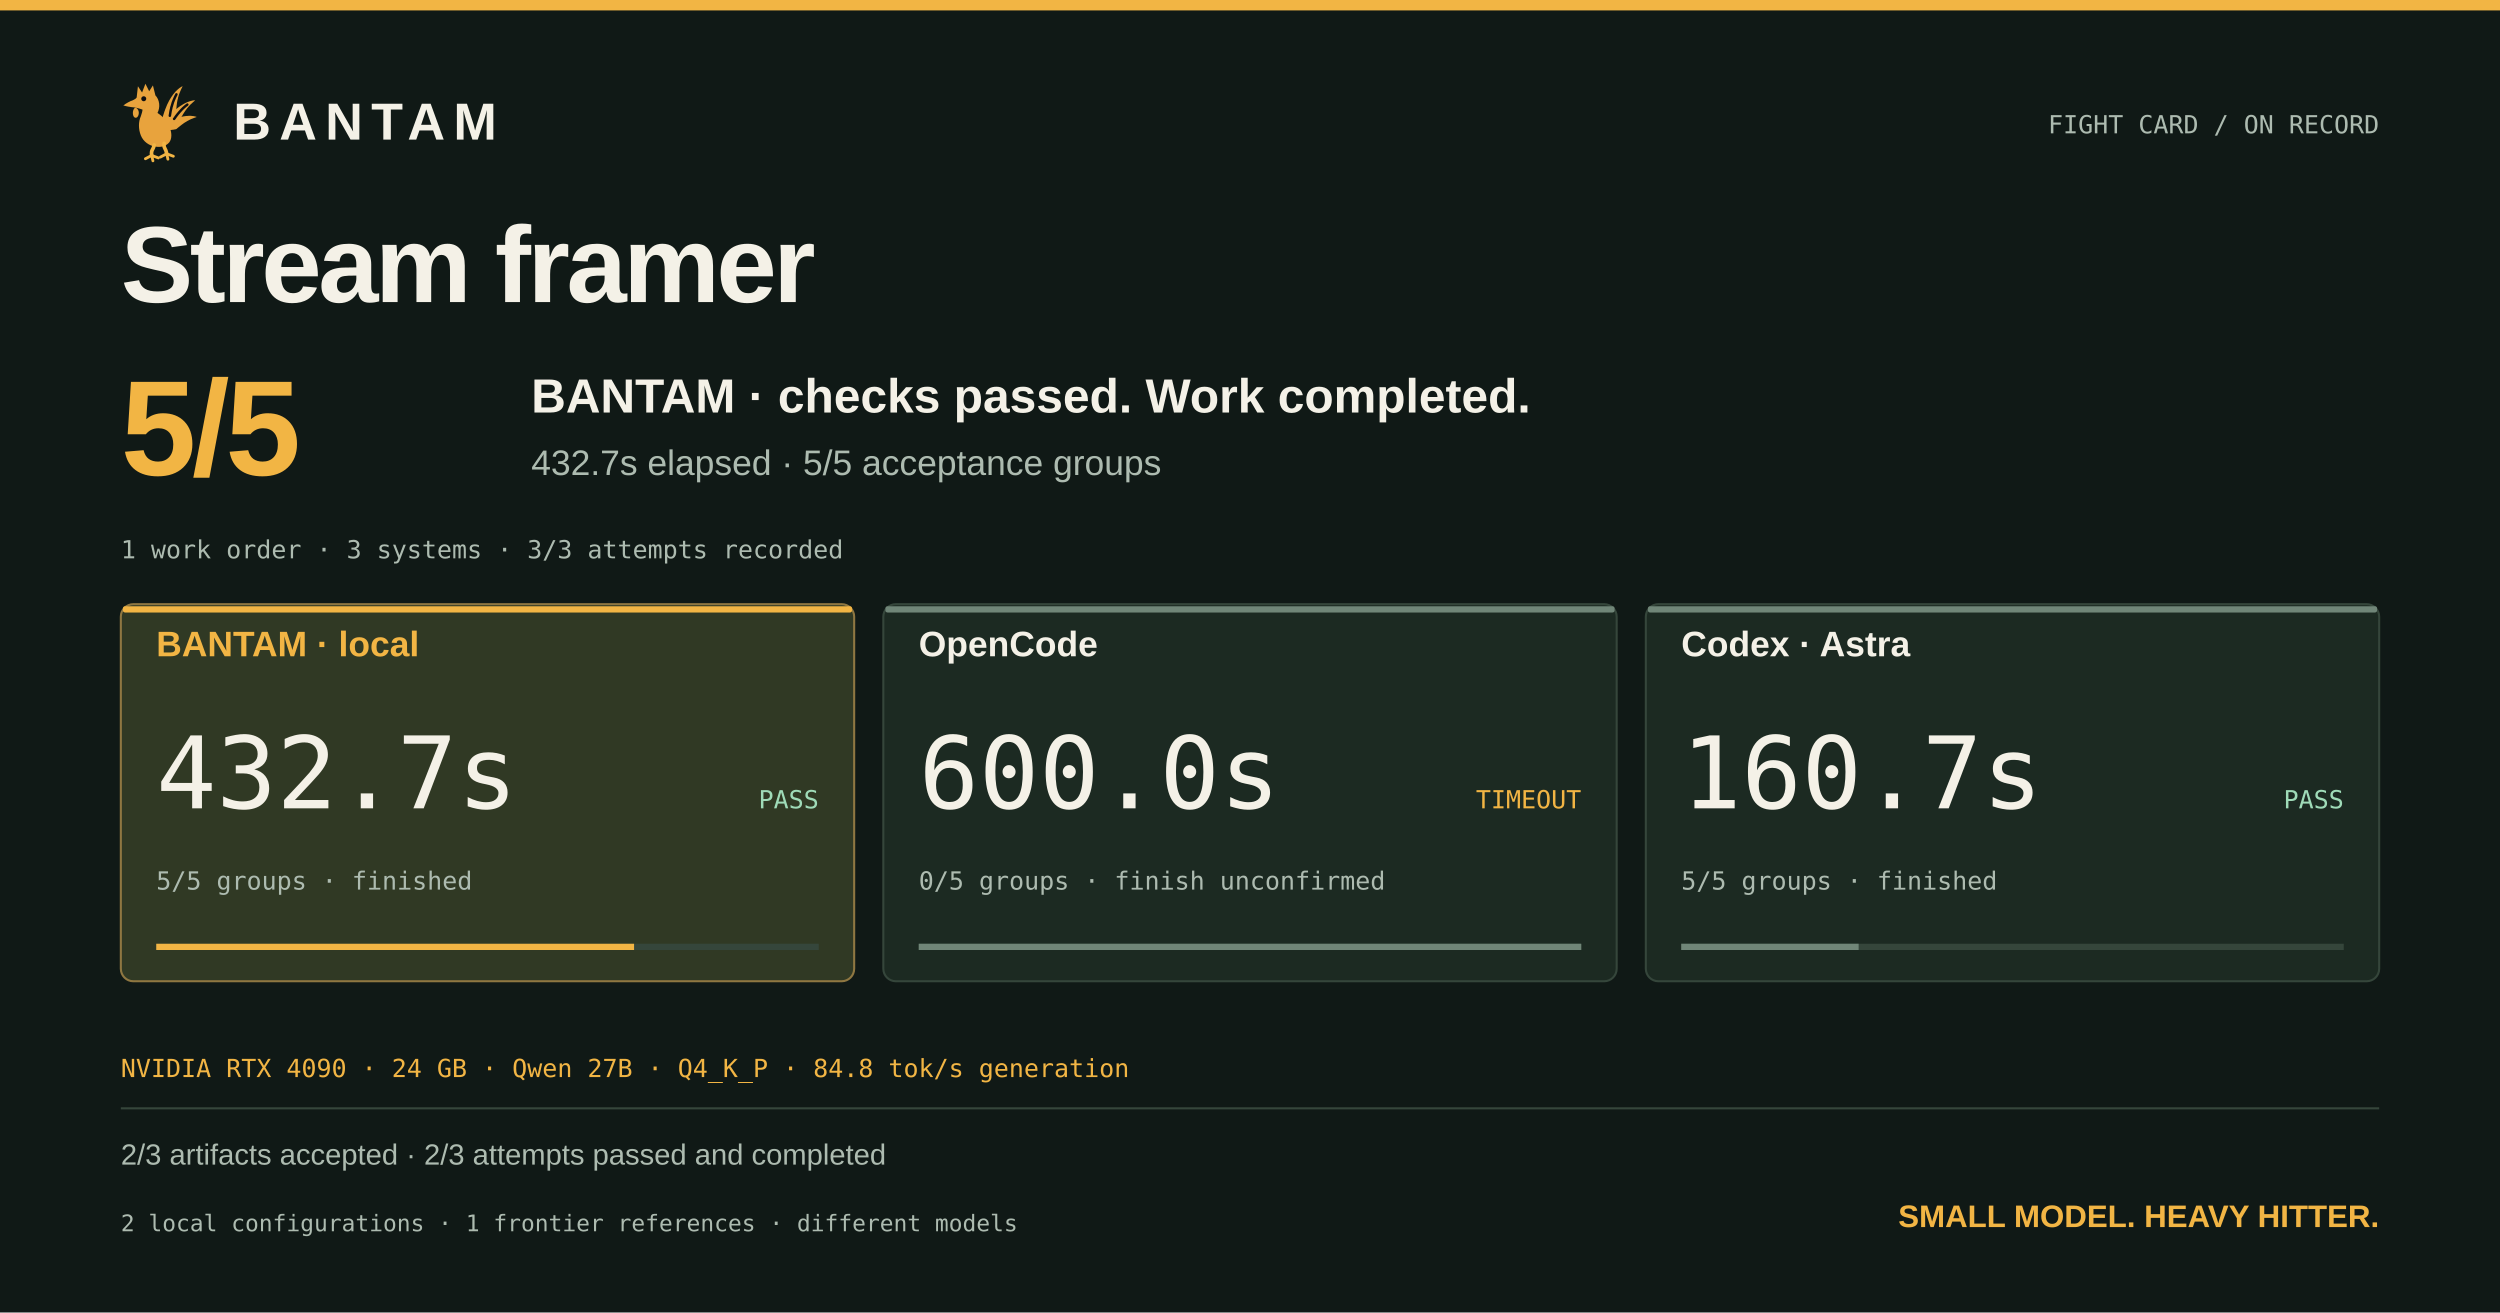
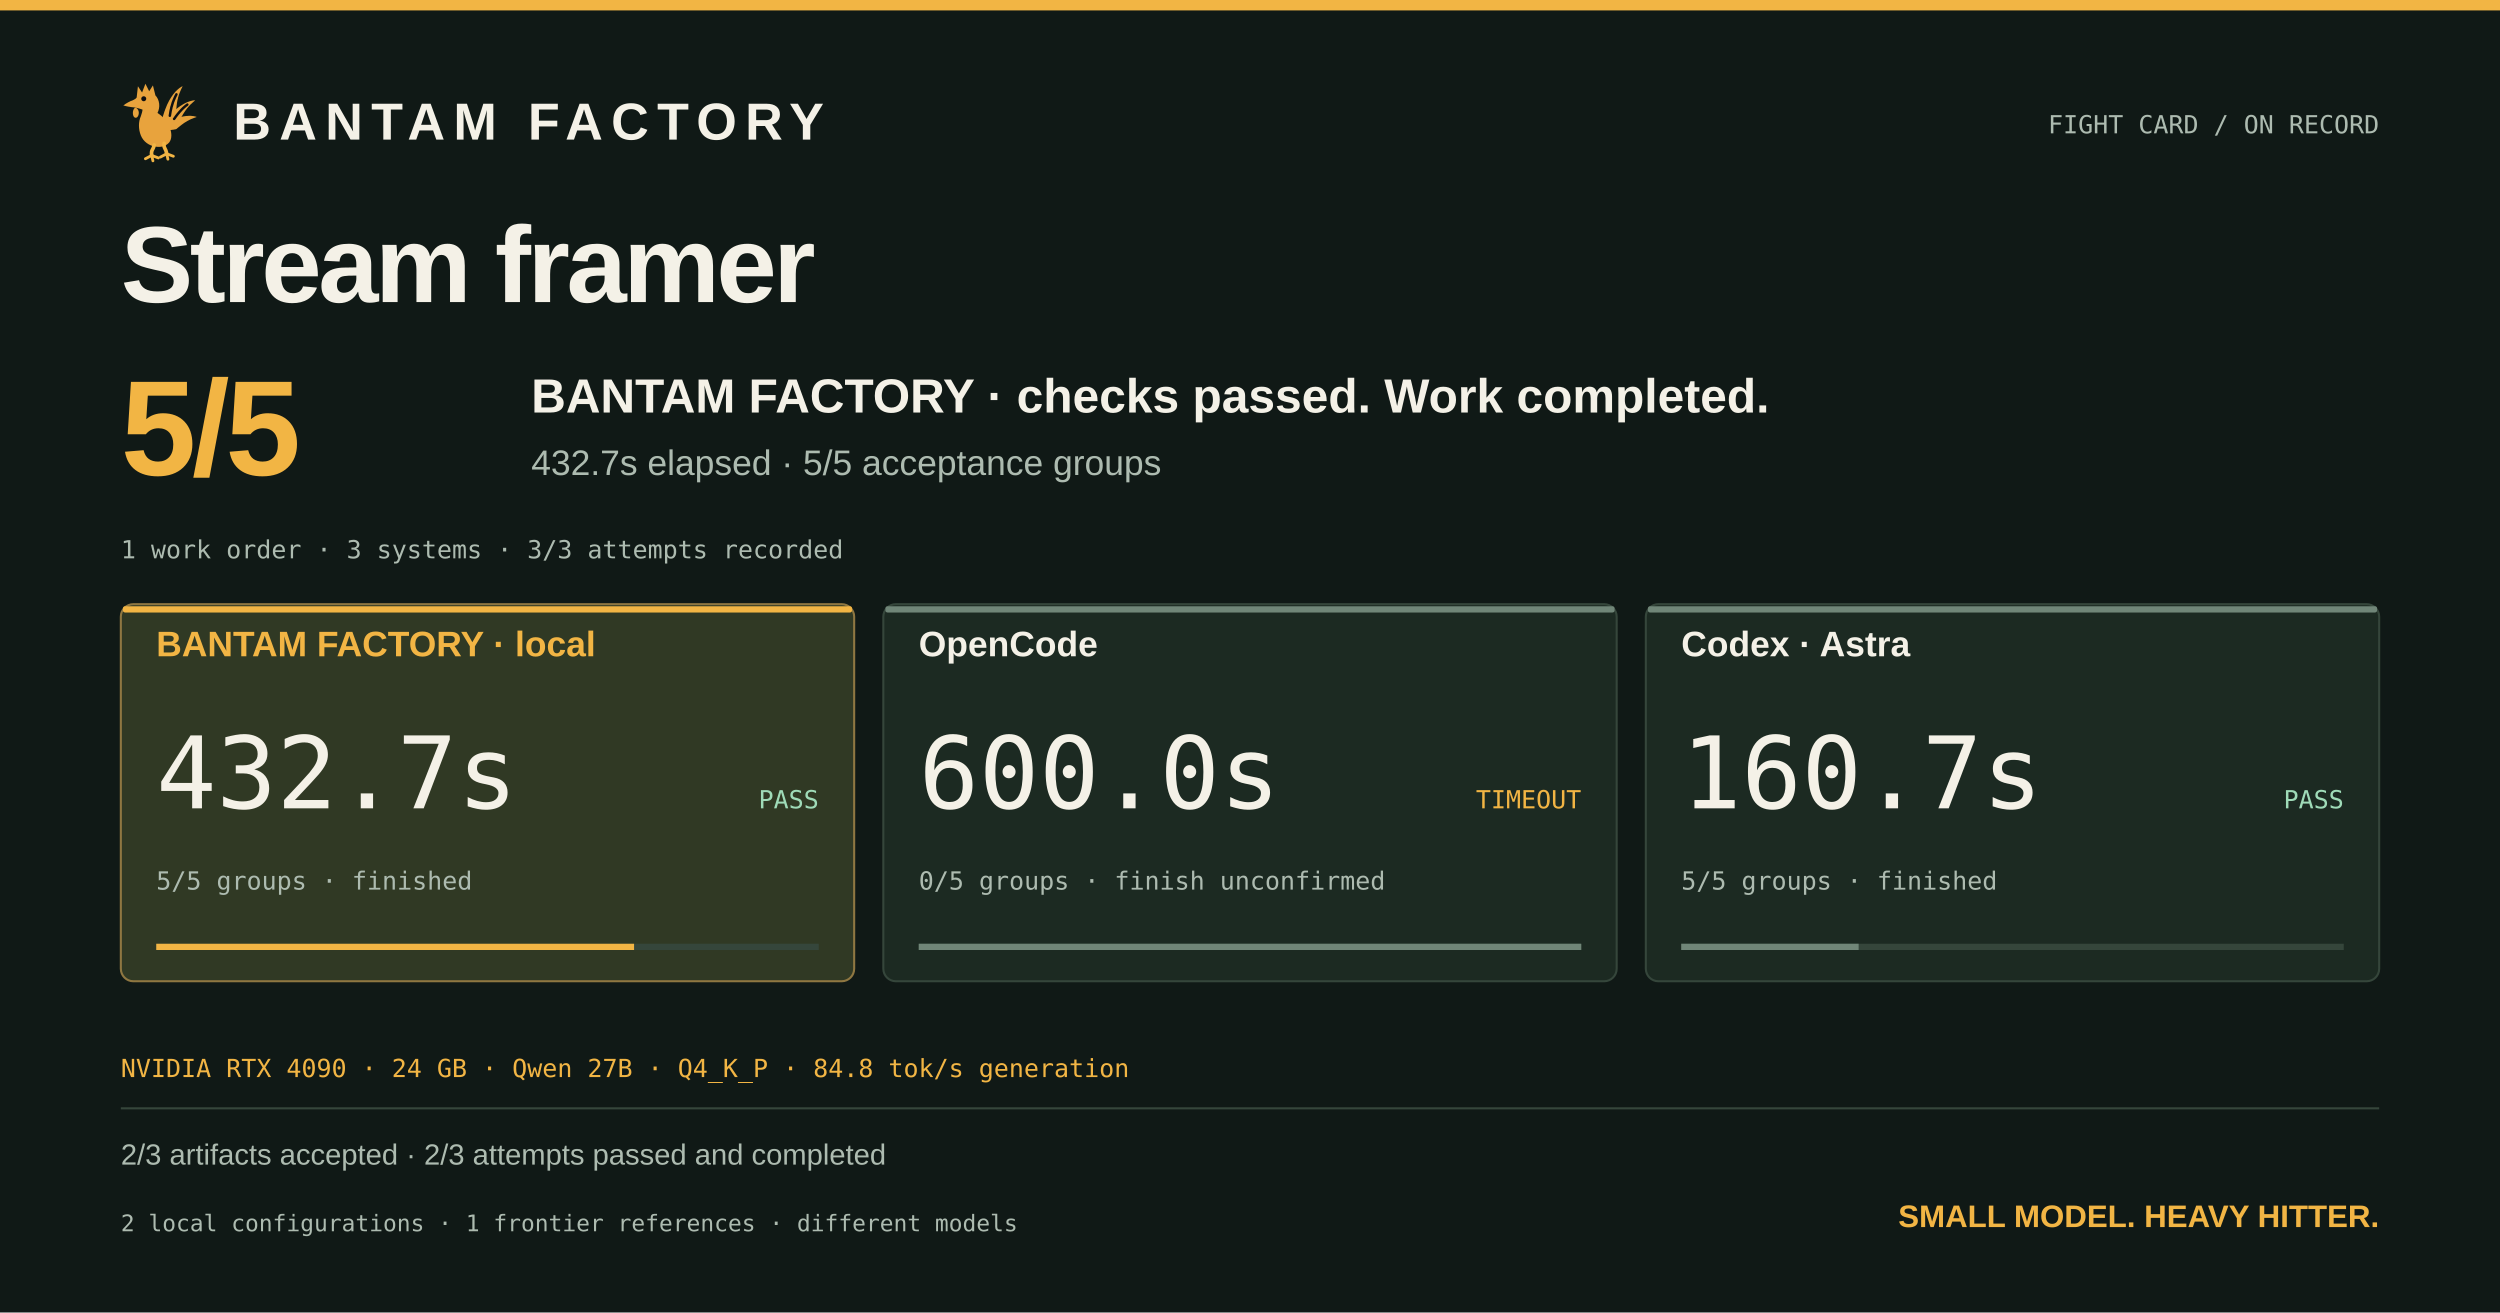
- <svg xmlns="http://www.w3.org/2000/svg" width="1200" height="630" viewBox="0 0 1200 630" role="img" aria-label="Stream framer · BANTAM recorded comparison">
+ <svg xmlns="http://www.w3.org/2000/svg" width="1200" height="630" viewBox="0 0 1200 630" role="img" aria-label="Stream framer · BANTAM FACTORY recorded comparison">
  <g font-family="Arial,Helvetica,sans-serif">
    <rect width="1200" height="630" fill="#101916" />
    <rect width="1200" height="5" fill="#f2b544" />
    <svg x="58" y="35" width="40" height="48" viewBox="0 0 100 100" color="#f2b544">
      <g fill="#e8a33d">
        <path d="M61.0 56.4L61.7 55.3L62.4 54.1L63.1 53.0L63.7 51.8L64.3 50.7L64.9 49.5L65.5 48.4L66.1 47.3L66.5 46.1L66.5 45.0L66.4 43.8L66.4 42.6L66.4 41.4L66.4 40.2L66.4 39.1L66.4 37.9L66.5 36.7L66.5 35.6L66.5 34.4L66.6 33.3L66.7 32.1L66.8 31.0L66.9 29.8L67.0 28.7L67.2 27.5L67.3 26.4L67.5 25.2L67.7 24.1L67.9 22.9L68.2 21.8L68.5 20.7L68.7 19.5L69.1 18.4L69.4 17.3L69.8 16.1L70.1 15.0L70.6 13.9L71.0 12.8L71.5 11.7L72.0 10.5L72.5 9.4L73.0 8.3L73.6 7.2L74.1 5.9L74.1 5.9L72.9 6.5L71.8 7.2L70.7 7.9L69.7 8.7L68.7 9.5L67.7 10.4L66.8 11.3L65.8 12.2L65.0 13.2L64.1 14.2L63.3 15.2L62.4 16.3L61.7 17.4L60.9 18.5L60.2 19.6L59.5 20.7L58.8 21.9L58.1 23.0L57.5 24.2L56.9 25.4L56.3 26.6L55.7 27.8L55.2 29.0L54.7 30.2L54.2 31.5L53.7 32.7L53.2 33.9L52.8 35.2L52.3 36.4L51.9 37.7L51.5 38.9L51.1 40.2L50.7 41.4L50.4 42.7L50.0 43.9L50.1 45.2L50.4 46.5L50.6 47.8L51.0 49.1L51.3 50.4L51.7 51.7L52.1 53.0L52.6 54.3L53.0 55.6Z" />
        <path d="M60.1 57.9L61.1 57.3L62.1 56.7L63.1 56.0L64.0 55.4L64.9 54.7L65.9 54.1L66.8 53.4L67.6 52.8L68.4 52.0L68.8 51.1L69.2 50.1L69.7 49.2L70.1 48.3L70.5 47.4L71.0 46.4L71.4 45.5L71.9 44.6L72.4 43.7L72.8 42.8L73.3 41.9L73.8 41.1L74.3 40.2L74.8 39.3L75.4 38.5L75.9 37.6L76.5 36.8L77.0 35.9L77.6 35.1L78.2 34.3L78.8 33.5L79.4 32.6L80.1 31.9L80.7 31.1L81.4 30.3L82.1 29.5L82.8 28.8L83.5 28.0L84.3 27.3L85.1 26.6L85.8 25.9L86.7 25.1L87.5 24.4L88.3 23.7L89.2 22.9L89.2 22.9L88.0 22.9L86.9 23.0L85.8 23.2L84.7 23.5L83.6 23.8L82.5 24.1L81.4 24.5L80.3 24.9L79.3 25.3L78.2 25.8L77.2 26.3L76.2 26.8L75.1 27.4L74.1 28.0L73.2 28.6L72.2 29.2L71.2 29.8L70.3 30.5L69.3 31.2L68.4 31.9L67.5 32.6L66.6 33.3L65.7 34.1L64.8 34.8L64.0 35.6L63.1 36.4L62.3 37.2L61.4 38.0L60.6 38.8L59.8 39.6L59.0 40.4L58.2 41.2L57.4 42.1L56.7 42.9L55.9 43.7L55.5 44.8L55.2 45.9L55.0 47.1L54.7 48.2L54.5 49.4L54.3 50.5L54.2 51.7L54.1 52.9L53.9 54.1Z" />
        <path d="M58.6 58.5L59.5 58.5L60.5 58.4L61.4 58.3L62.3 58.2L63.2 58.1L64.1 57.9L65.0 57.8L65.8 57.6L66.6 57.4L67.2 56.9L67.9 56.3L68.5 55.8L69.1 55.3L69.7 54.8L70.4 54.3L71.0 53.8L71.6 53.3L72.3 52.8L72.9 52.3L73.5 51.8L74.2 51.4L74.8 50.9L75.5 50.4L76.1 50.0L76.8 49.5L77.5 49.1L78.2 48.7L78.9 48.3L79.5 47.9L80.2 47.5L81.0 47.1L81.7 46.7L82.4 46.3L83.1 46.0L83.9 45.6L84.6 45.3L85.4 45.0L86.2 44.7L86.9 44.4L87.7 44.1L88.5 43.8L89.3 43.5L90.2 43.2L91.0 42.9L91.0 42.9L90.2 42.5L89.3 42.3L88.4 42.1L87.6 41.9L86.7 41.8L85.8 41.7L84.9 41.6L84.0 41.5L83.1 41.5L82.2 41.5L81.3 41.5L80.4 41.6L79.5 41.6L78.6 41.7L77.7 41.8L76.8 41.9L75.9 42.1L75.0 42.2L74.1 42.4L73.2 42.6L72.3 42.8L71.4 43.0L70.5 43.2L69.6 43.5L68.8 43.7L67.9 44.0L67.0 44.2L66.2 44.5L65.3 44.8L64.5 45.1L63.6 45.4L62.8 45.7L61.9 46.0L61.1 46.3L60.3 46.7L59.6 47.3L59.0 48.0L58.5 48.7L57.9 49.5L57.4 50.2L56.9 51.0L56.4 51.8L55.9 52.6L55.4 53.5Z" />
        <path d="M58.8 41.4L59.0 40.2L59.2 39.0L59.4 37.7L59.6 36.5L59.8 35.3L60.1 34.1L60.4 32.9L60.6 31.7L60.9 30.6L61.3 29.4L61.6 28.2L62.0 27.0L62.3 25.9L62.7 24.7L63.2 23.5L63.6 22.4L64.1 21.3L64.6 20.1L65.1 19.0L65.6 17.9L66.2 16.8L66.7 15.7" stroke="#0d0f12" stroke-width="3.0" fill="none" stroke-linecap="round" />
        <path d="M63.9 45.2L64.6 44.4L65.2 43.5L65.8 42.6L66.4 41.8L67.1 40.9L67.7 40.1L68.4 39.2L69.1 38.4L69.8 37.6L70.4 36.8L71.2 36.0L71.9 35.2L72.6 34.4L73.4 33.6L74.1 32.9L74.9 32.1L75.7 31.4L76.5 30.7L77.3 30.0L78.1 29.3L79.0 28.7L79.8 28.0" stroke="#0d0f12" stroke-width="3.0" fill="none" stroke-linecap="round" />
        <path d="M3 29C7 26 11 24 15 22.5C16.5 21.8 18 21 19 19.5L20.5 6L25.5 13.5L29.5 3L34 12L38.5 5L41.5 17C44 19.5 45.5 23 46 27C46.5 31 45.5 35 44 38C50 42 55 47 58 54C61.5 61.5 61.5 69 58 73.5C54 78 48 79.5 42 78.5C34 77.5 27 72.5 24 65C21 57.5 21 48.5 24 42C25 39 26 36 26 34C23 33 20 32 17 31.5C11 31 6 30 3 29Z" />
        <path d="M17.5 31.5C21 33 22.5 37 21 41C19.5 45 15.8 44.6 14.8 40.8C13.8 37 15 32.8 17.5 31.5Z" />
        <path d="M40 76.5C39 82.5 36 82 37 89" stroke="currentColor" stroke-width="4.4" stroke-linecap="round" fill="none" />
        <path d="M29.5 93L37 89L45 92M37 89L38.5 95.5" stroke="currentColor" stroke-width="3.4" stroke-linecap="round" stroke-linejoin="round" fill="none" />
        <path d="M52 74.5C51 80.5 54 80 55 87" stroke="currentColor" stroke-width="4.4" stroke-linecap="round" fill="none" />
        <path d="M47.5 91L55 87L63 90M55 87L56.5 93.5" stroke="currentColor" stroke-width="3.4" stroke-linecap="round" stroke-linejoin="round" fill="none" />
        <circle cx="27.5" cy="21" r="3" fill="#0d0f12" />
      </g>
    </svg>
-     <text x="112" y="67" fill="#f4f1e7" font-size="25" font-weight="700" letter-spacing="4">BANTAM</text>
+     <text x="112" y="67" fill="#f4f1e7" font-size="25" font-weight="700" letter-spacing="4">BANTAM FACTORY</text>
    <text x="1142" y="64" text-anchor="end" fill="#adbbb0" font-family="monospace" font-size="12">FIGHT CARD / ON RECORD</text>
    <text x="58" y="145" fill="#f4f1e7" font-size="52" font-weight="700" letter-spacing="-1.6">Stream framer</text>
    <text x="58" y="228" fill="#f2b544" font-size="65" font-weight="700" letter-spacing="-2">5/5</text>
-     <text x="255" y="198" fill="#f4f1e7" font-size="23" font-weight="700">BANTAM · checks passed. Work completed.</text>
+     <text x="255" y="198" fill="#f4f1e7" font-size="23" font-weight="700">BANTAM FACTORY · checks passed. Work completed.</text>
    <text x="255" y="228" fill="#adbbb0" font-size="17">432.7s elapsed · 5/5 acceptance groups</text>
    <text x="58" y="268" fill="#adbbb0" font-family="monospace" font-size="12">1 work order · 3 systems · 3/3 attempts recorded</text>
    <g>
      <rect x="58" y="290" width="352" height="181" rx="6" fill="#303924" stroke="#8f7741" />
      <rect x="59" y="291" width="350" height="3" rx="1" fill="#f2b544" />
-       <text x="75" y="315" fill="#f2b544" font-size="17" font-weight="700">BANTAM · local</text>
+       <text x="75" y="315" fill="#f2b544" font-size="17" font-weight="700">BANTAM FACTORY · local</text>
      <text x="75" y="388" fill="#f4f1e7" font-family="monospace" font-size="48">432.7s</text>
      <text x="393" y="388" text-anchor="end" fill="#9fdbb8" font-family="monospace" font-size="12">PASS</text>
      <rect x="75" y="453" width="318" height="3" fill="#35463b" />
      <rect x="75" y="453" width="229.355" height="3" fill="#f2b544" />
      <text x="75" y="427" fill="#adbbb0" font-family="monospace" font-size="12">5/5 groups · finished</text>
    </g>
    <g>
      <rect x="424" y="290" width="352" height="181" rx="6" fill="#1c2a22" stroke="#35463b" />
      <rect x="425" y="291" width="350" height="3" rx="1" fill="#708678" />
      <text x="441" y="315" fill="#f4f1e7" font-size="17" font-weight="700">OpenCode</text>
      <text x="441" y="388" fill="#f4f1e7" font-family="monospace" font-size="48">600.0s</text>
      <text x="759" y="388" text-anchor="end" fill="#f2b544" font-family="monospace" font-size="12">TIMEOUT</text>
      <rect x="441" y="453" width="318" height="3" fill="#35463b" />
      <rect x="441" y="453" width="318" height="3" fill="#708678" />
      <text x="441" y="427" fill="#adbbb0" font-family="monospace" font-size="12">0/5 groups · finish unconfirmed</text>
    </g>
    <g>
      <rect x="790" y="290" width="352" height="181" rx="6" fill="#1c2a22" stroke="#35463b" />
      <rect x="791" y="291" width="350" height="3" rx="1" fill="#708678" />
      <text x="807" y="315" fill="#f4f1e7" font-size="17" font-weight="700">Codex · Astra</text>
      <text x="807" y="388" fill="#f4f1e7" font-family="monospace" font-size="48">160.7s</text>
      <text x="1125" y="388" text-anchor="end" fill="#9fdbb8" font-family="monospace" font-size="12">PASS</text>
      <rect x="807" y="453" width="318" height="3" fill="#35463b" />
      <rect x="807" y="453" width="85.144" height="3" fill="#708678" />
      <text x="807" y="427" fill="#adbbb0" font-family="monospace" font-size="12">5/5 groups · finished</text>
    </g>
    <text x="58" y="517" fill="#f2b544" font-family="monospace" font-size="12">NVIDIA RTX 4090 · 24 GB · Qwen 27B · Q4_K_P · 84.8 tok/s generation</text>
    <line x1="58" y1="532" x2="1142" y2="532" stroke="#35463b" />
    <text x="58" y="559" fill="#adbbb0" font-size="14">2/3 artifacts accepted · 2/3 attempts passed and completed</text>
    <text x="58" y="591" fill="#adbbb0" font-family="monospace" font-size="11">2 local configurations · 1 frontier references · different models</text>
    <text x="1142" y="589" text-anchor="end" fill="#f2b544" font-size="15" font-weight="700">SMALL MODEL. HEAVY HITTER.</text>
  </g>
</svg>
